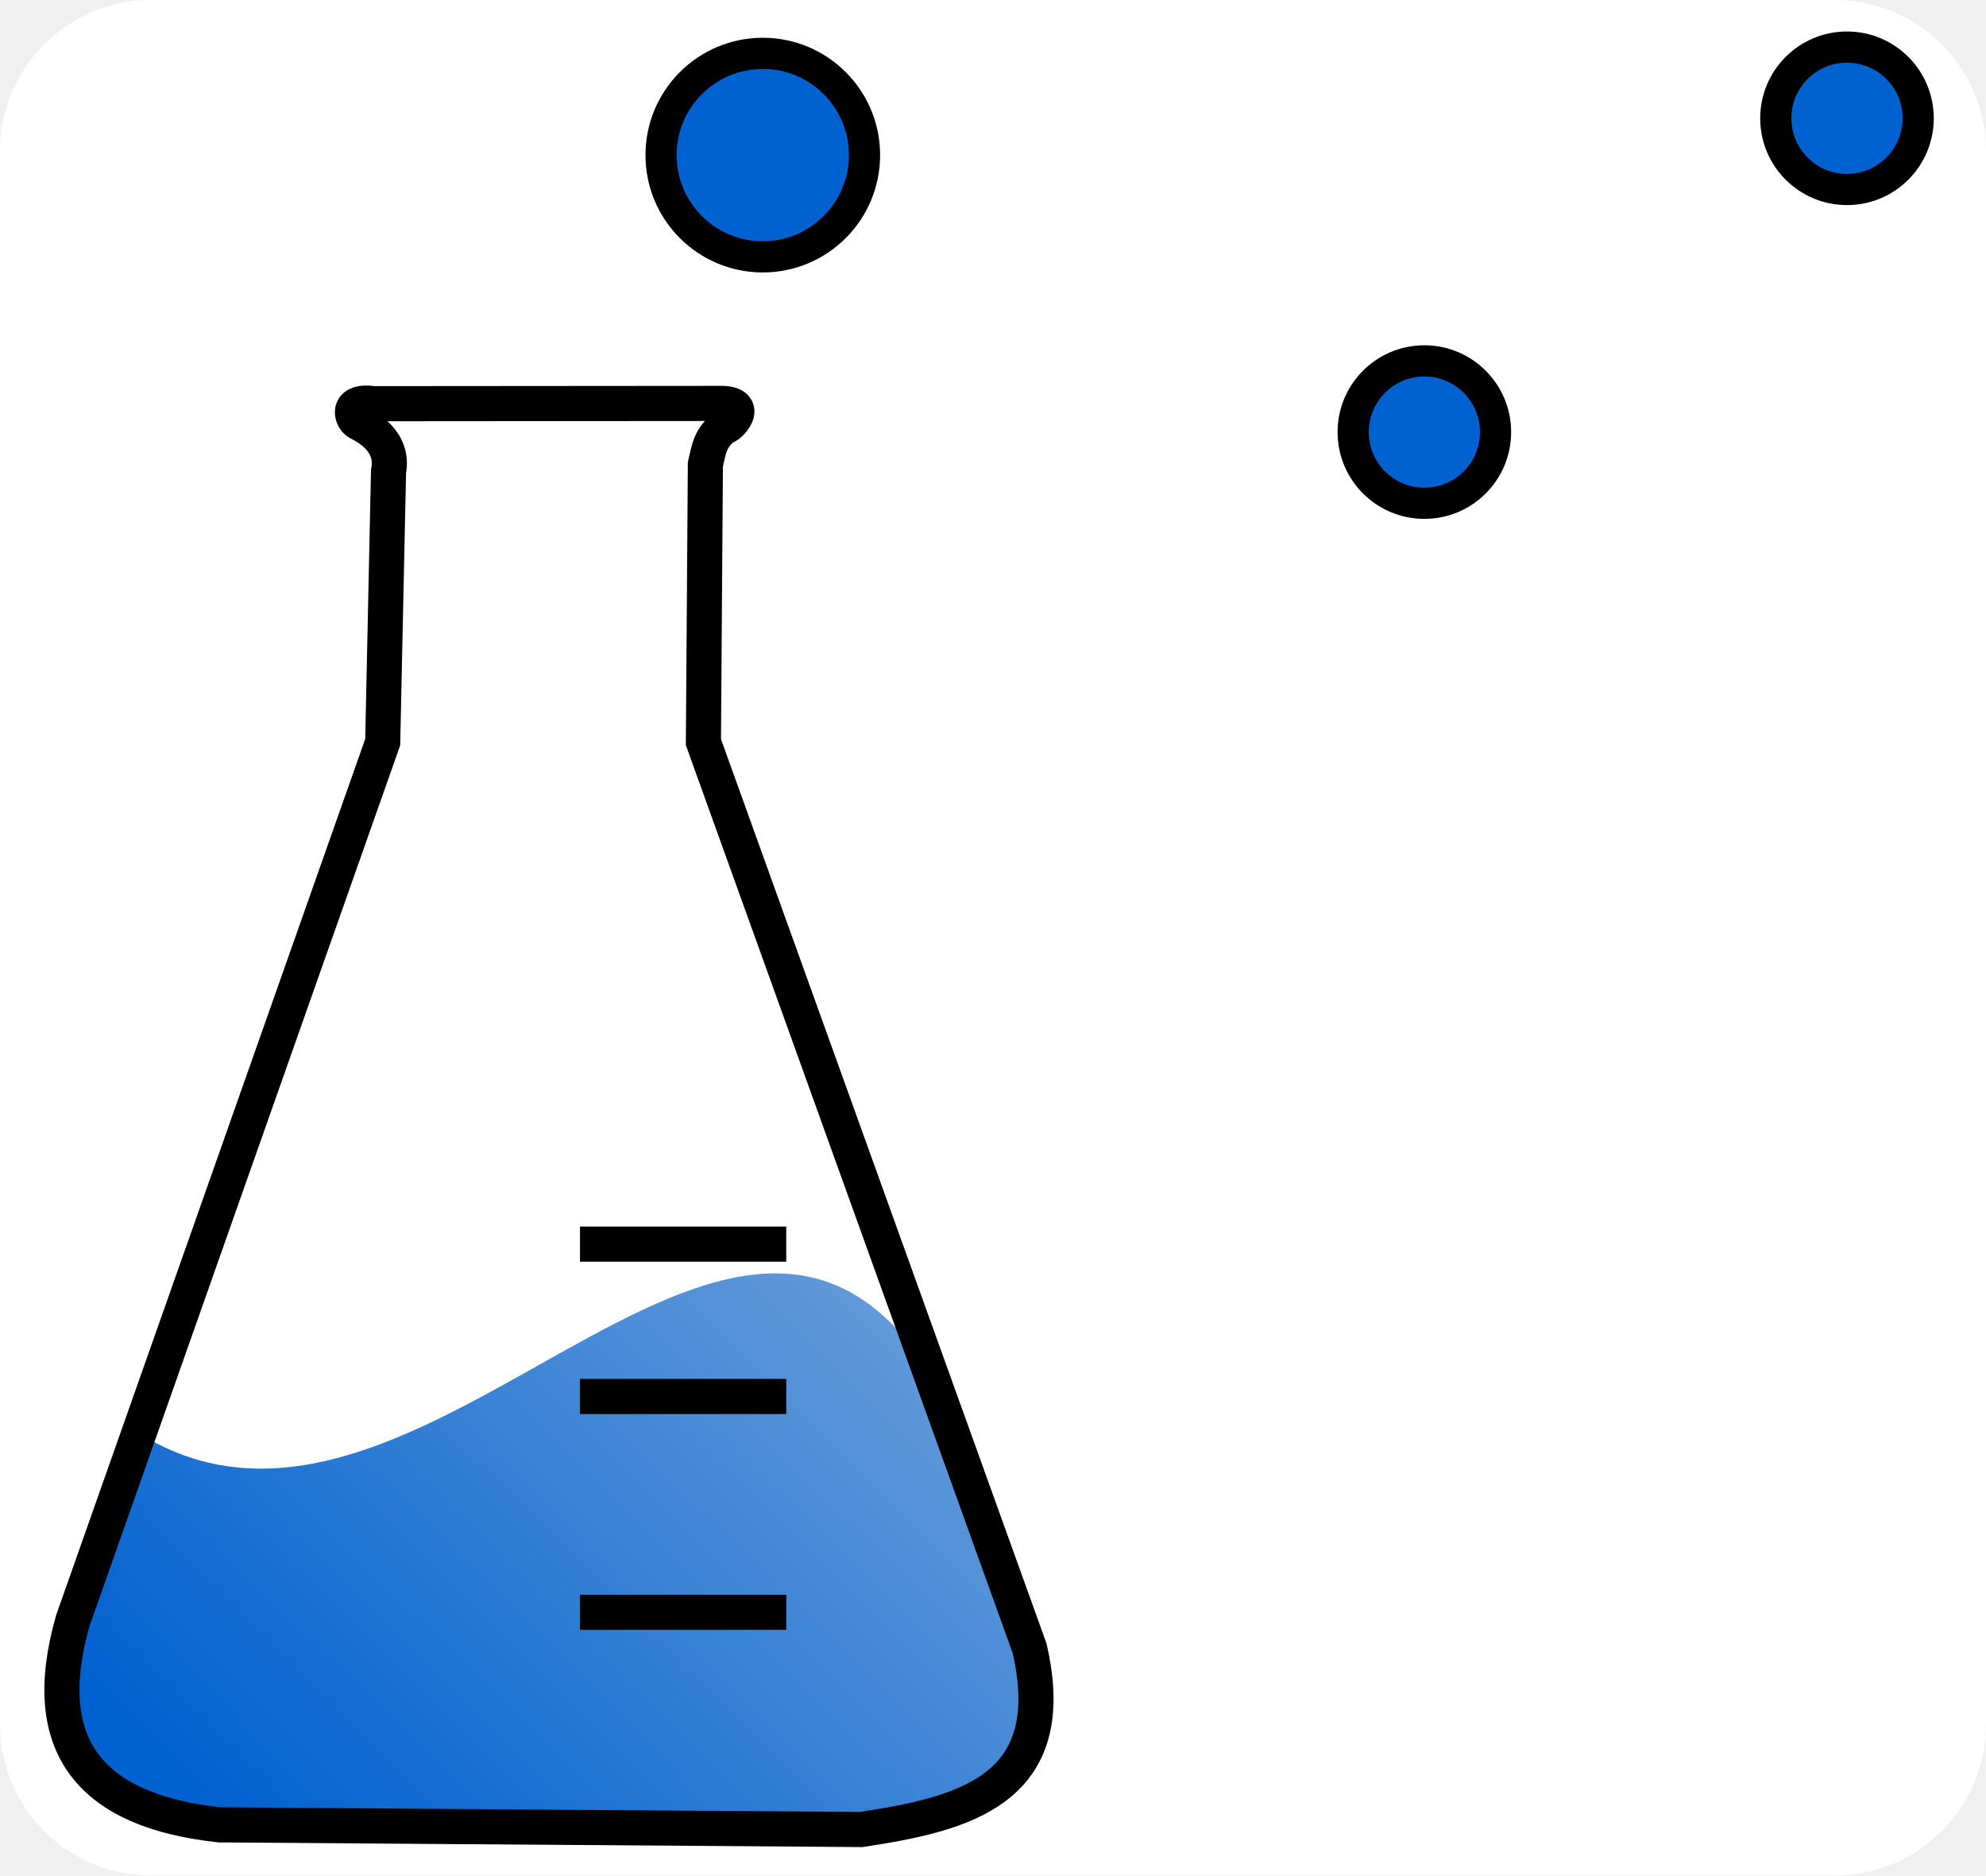
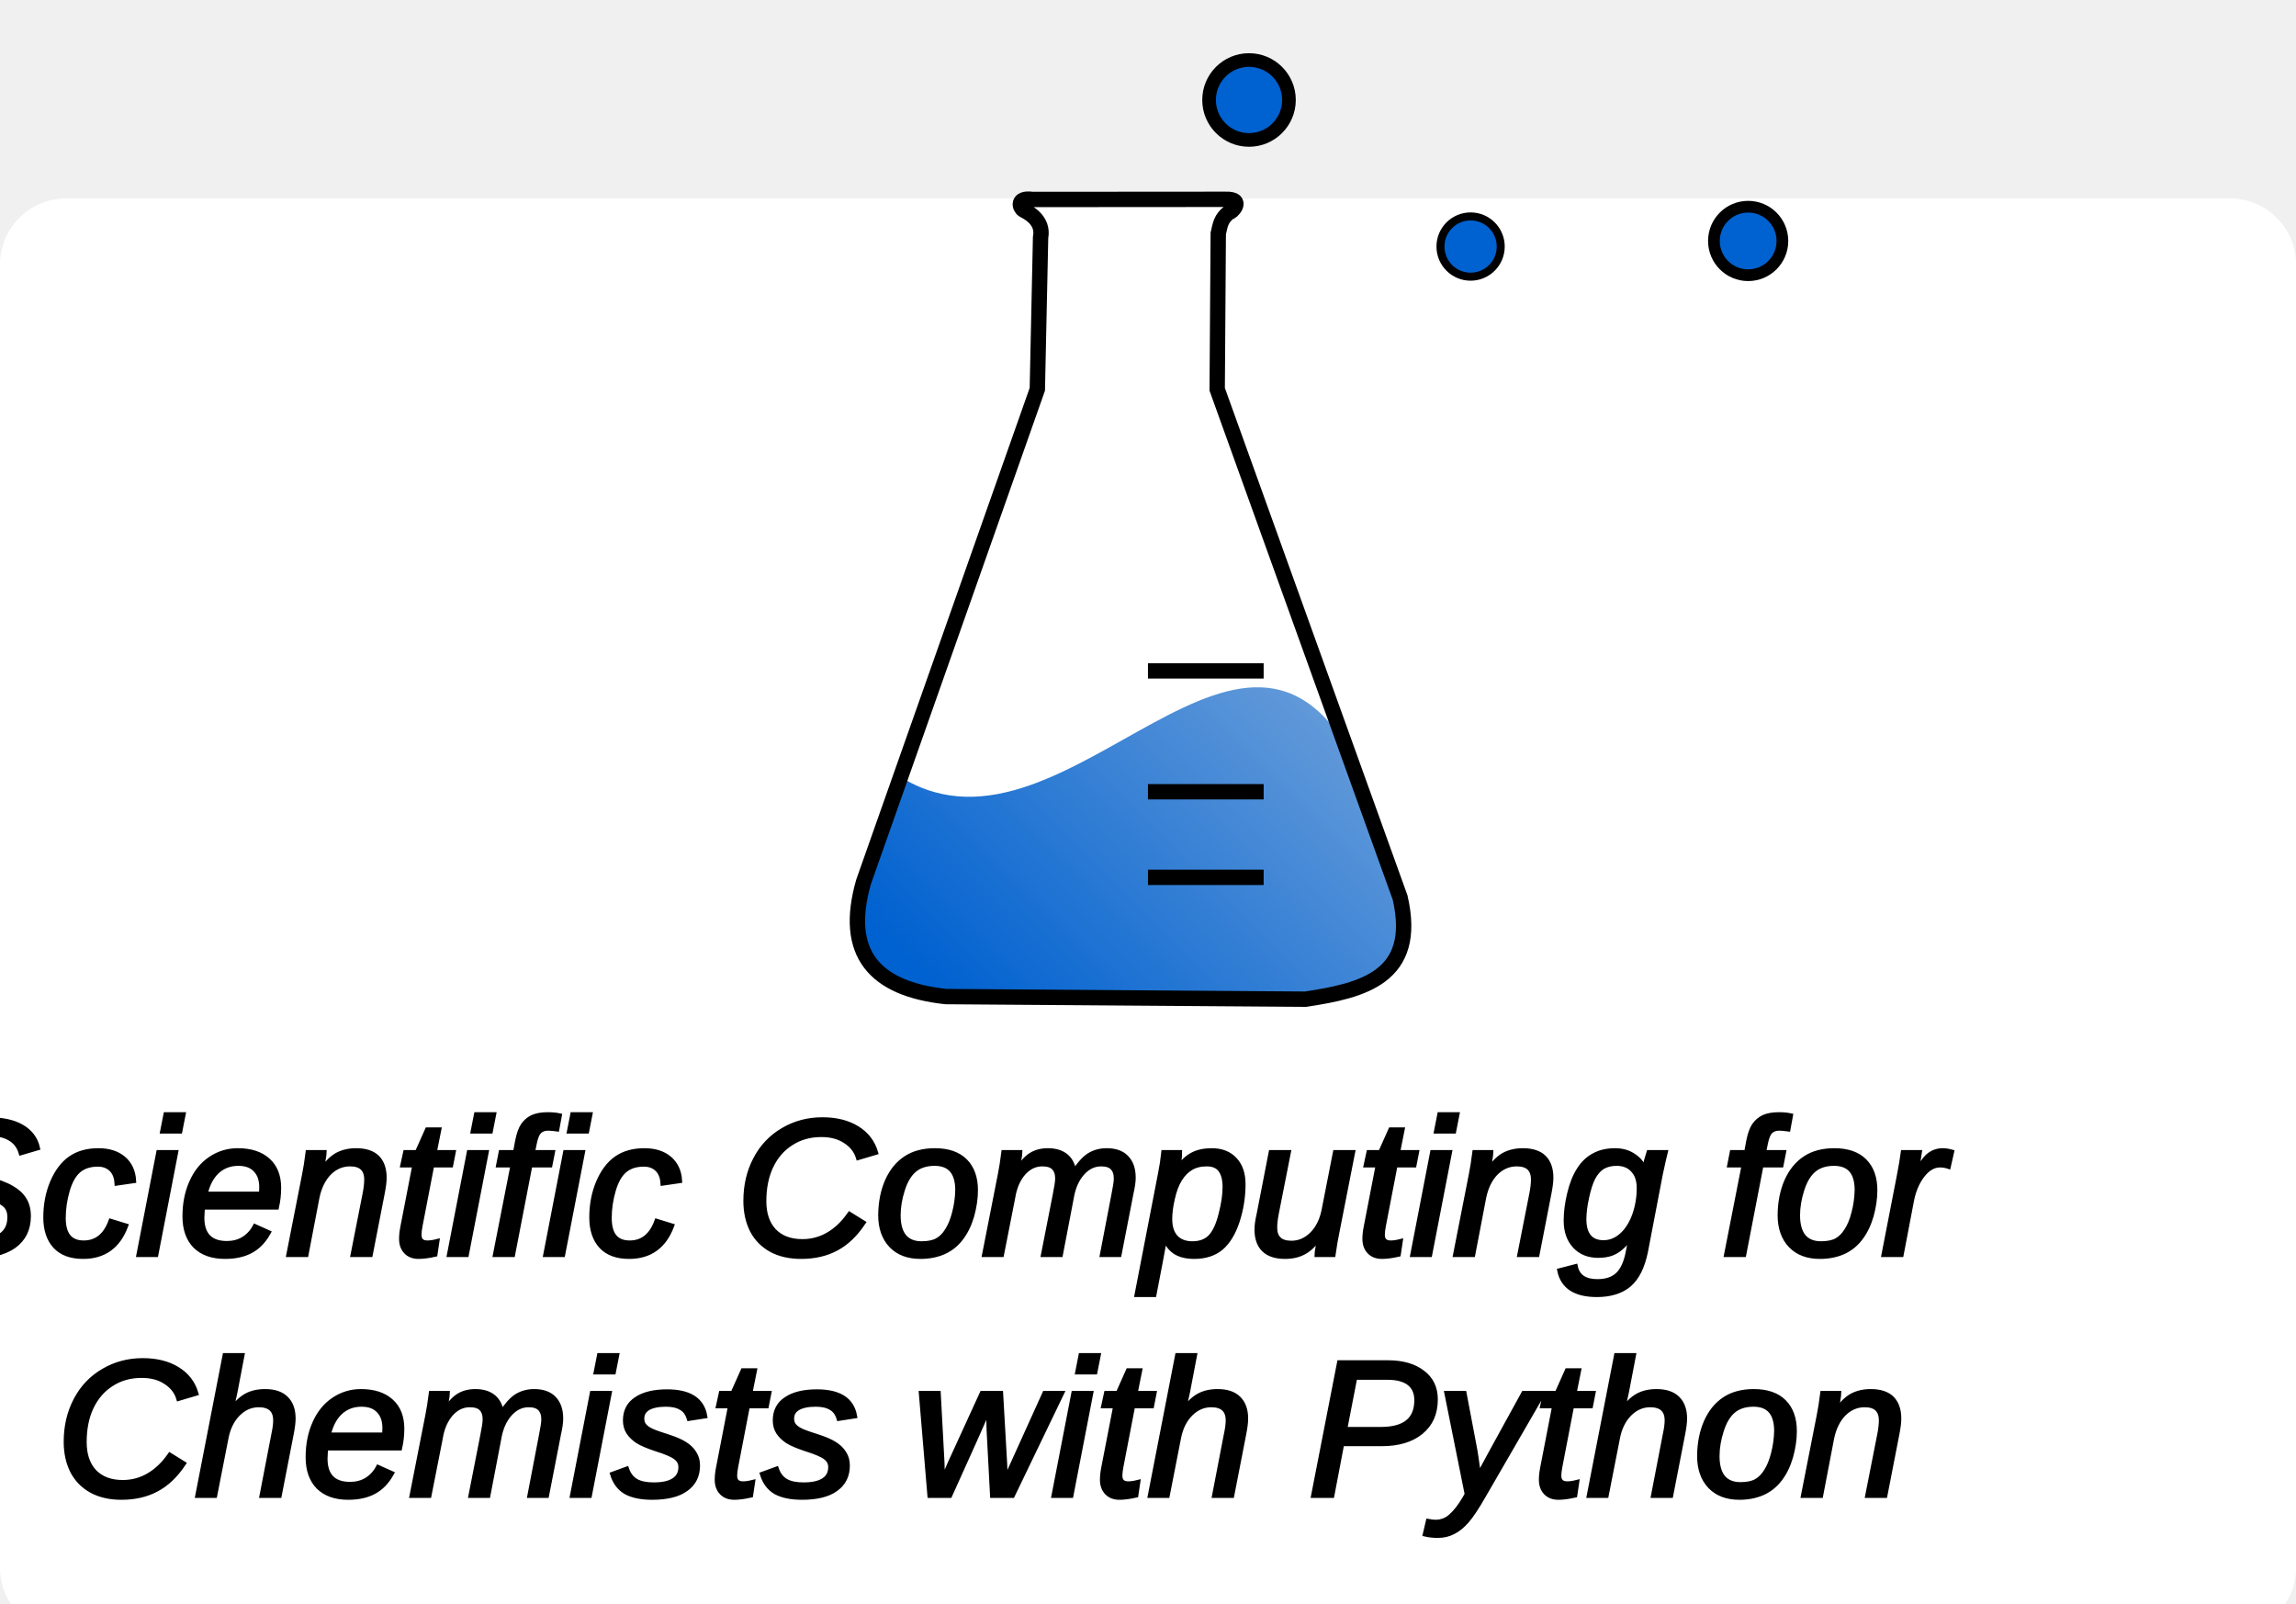
- <svg xmlns="http://www.w3.org/2000/svg" xmlns:xlink="http://www.w3.org/1999/xlink" width="2.005in" height="1.893in" viewBox="0 0 50.935 48.091" version="1.1" id="svg8">
+ <svg xmlns="http://www.w3.org/2000/svg" xmlns:xlink="http://www.w3.org/1999/xlink" width="5.298in" height="3.7in" viewBox="0 0 134.569 93.98" version="1.1" id="svg8">
  <defs id="defs2">
    <linearGradient id="linearGradient5402">
      <stop style="stop-color:#000000;stop-opacity:1;" offset="0" id="stop5400" />
    </linearGradient>
    <linearGradient id="linearGradient5378">
      <stop style="stop-color:#000000;stop-opacity:1;" offset="0" id="stop5376" />
    </linearGradient>
    <linearGradient id="linearGradient4699">
      <stop style="stop-color:#005200;stop-opacity:1;" offset="0" id="stop4697" />
    </linearGradient>
    <linearGradient id="linearGradient4693">
      <stop style="stop-color:#005200;stop-opacity:1;" offset="0" id="stop4691" />
    </linearGradient>
    <linearGradient id="linearGradient4687">
      <stop style="stop-color:#007b00;stop-opacity:1;" offset="0" id="stop4685" />
    </linearGradient>
    <linearGradient id="linearGradient4659">
      <stop style="stop-color:#8300bd;stop-opacity:1;" offset="0" id="stop4657" />
    </linearGradient>
    <linearGradient id="linearGradient4651">
      <stop style="stop-color:#0061d0;stop-opacity:1;" offset="0" id="stop4649" />
    </linearGradient>
    <linearGradient id="linearGradient4645">
      <stop style="stop-color:#005200;stop-opacity:1;" offset="0" id="stop4641" />
      <stop style="stop-color:#005200;stop-opacity:0;" offset="1" id="stop4643" />
    </linearGradient>
    <linearGradient id="liquid_gradient">
      <stop style="stop-color:#0061d0;stop-opacity:1" offset="0" id="stop4029" />
      <stop style="stop-color:#e5e5e5;stop-opacity:1" offset="1" id="stop4031" />
    </linearGradient>
-     <linearGradient xlink:href="#liquid_gradient" id="linearGradient4027" x1="11.298" y1="25.043" x2="26.587" y2="9.589" gradientUnits="userSpaceOnUse" />
+     <linearGradient xlink:href="#liquid_gradient" id="linearGradient4027" x1="11.298" y1="25.043" x2="26.587" y2="9.589" gradientUnits="userSpaceOnUse" gradientTransform="matrix(2.943931,0,0,2.943931,91.77975,-57.93782)" />
  </defs>
-   <g id="layer2" transform="translate(-52.4025,0.4447277)" style="display:none">
+   <g id="layer2" transform="translate(-76.65597,45.50829)" style="display:none">
    <rect style="fill:#ffffff;fill-opacity:1;stroke:none;stroke-width:0.8;stroke-miterlimit:4;stroke-dasharray:none" id="rect1724" width="99.227" height="64.728" x="13.704" y="-3.809" />
  </g>
-   <g id="layer1" transform="translate(-52.4025,0.4447277)">
-     <rect style="fill:#ffffff;stroke-width:0.241" id="rect195" width="50.935" height="48.091" x="52.402" y="-0.445" ry="3.878" />
-     <g id="g836" transform="matrix(2.296965,0,0,2.296965,32.08575,-11.17722)">
-       <path id="path4297-3" style="display:inline;fill:url(#linearGradient4027);fill-opacity:1;fill-rule:evenodd;stroke:none;stroke-width:0.2;stroke-linecap:butt;stroke-linejoin:miter;stroke-miterlimit:4;stroke-dasharray:none;stroke-opacity:1" d="m 10.445,20.703 -0.696,1.971 c -0.408,1.424 0.217,2.13 1.639,2.283 l 7.161,0.052 c 0.917,-0.262 1.957,-0.349 1.882,-2.023 l -0.822,-2.283 c -2.219,-4.934 -5.854,1.972 -9.164,3e-6 z" />
-       <path id="path4152" d="M 15.321,22.671 H 17.624" style="display:inline;fill:none;fill-rule:evenodd;stroke:#000000;stroke-width:0.392;stroke-linecap:butt;stroke-linejoin:miter;stroke-miterlimit:4;stroke-dasharray:none;stroke-opacity:1" />
-       <path style="display:inline;fill:none;fill-rule:evenodd;stroke:#000000;stroke-width:0.392;stroke-linecap:butt;stroke-linejoin:miter;stroke-miterlimit:4;stroke-dasharray:none;stroke-opacity:1" d="M 15.321,20.262 H 17.624" id="path4154" />
-       <path id="path4156" d="M 15.321,18.561 H 17.624" style="display:inline;fill:none;fill-rule:evenodd;stroke:#000000;stroke-width:0.392;stroke-linecap:butt;stroke-linejoin:miter;stroke-miterlimit:4;stroke-dasharray:none;stroke-opacity:1" />
-       <circle style="fill:#0061d0;fill-opacity:1;stroke:#000000;stroke-width:0.348;stroke-miterlimit:4;stroke-dasharray:none;stroke-opacity:1" id="path1460" cx="17.362" cy="6.404" r="1.136" />
-       <circle r="0.795" cy="9.496" cx="-24.749" id="path1460-2" style="fill:#0061d0;fill-opacity:1;stroke:#000000;stroke-width:0.348;stroke-miterlimit:4;stroke-dasharray:none;stroke-opacity:1" transform="scale(-1,1)" />
-       <circle r="0.795" cy="5.993" cx="-29.468" id="path1460-2-7" style="fill:#0061d0;fill-opacity:1;stroke:#000000;stroke-width:0.348;stroke-miterlimit:4;stroke-dasharray:none;stroke-opacity:1" transform="scale(-1,1)" />
-       <path id="path4297" d="m 13.118,12.957 -3.459,9.804 c -0.408,1.424 0.217,2.13 1.639,2.283 l 7.162,0.052 c 1.14,-0.172 2.247,-0.438 1.881,-2.023 L 16.699,12.957 16.721,9.856 c 0.042,-0.181 0.051,-0.293 0.221,-0.427 0.015,0.038 0.33,-0.266 -0.075,-0.253 l -3.845,0.003 c -0.325,-0.047 -0.253,0.167 -0.182,0.208 0.072,0.041 0.412,0.195 0.343,0.549 z" style="display:inline;fill:none;fill-opacity:1;fill-rule:evenodd;stroke:#000000;stroke-width:0.392;stroke-linecap:butt;stroke-linejoin:miter;stroke-miterlimit:4;stroke-dasharray:none;stroke-opacity:1" />
+   <g id="layer1" transform="translate(-76.65597,45.50829)">
+     <rect style="fill:#ffffff;stroke-width:0.241" id="rect195" width="134.575" height="84.104" x="76.656" y="-33.885" ry="3.878" rx="3.878" />
+     <circle style="fill:#0061d0;fill-opacity:1;stroke:#000000;stroke-width:0.469;stroke-miterlimit:4;stroke-dasharray:none;stroke-opacity:1" id="path1460" cx="162.848" cy="-31.062" r="1.766" />
+     <circle r="2.341" cy="-39.65" cx="-149.861" id="path1460-2" style="fill:#0061d0;fill-opacity:1;stroke:#000000;stroke-width:0.8;stroke-miterlimit:4;stroke-dasharray:none;stroke-opacity:1" transform="scale(-1,1)" />
+     <circle r="2.007" cy="-31.39" cx="-179.116" id="path1460-2-7" style="fill:#0061d0;fill-opacity:1;stroke:#000000;stroke-width:0.686;stroke-miterlimit:4;stroke-dasharray:none;stroke-opacity:1" transform="scale(-1,1)" />
+     <g id="g461" transform="translate(7.054724,-2.905031)">
+       <path id="path4297-3" style="display:inline;fill:url(#linearGradient4027);fill-opacity:1;fill-rule:evenodd;stroke:none;stroke-width:0.459;stroke-linecap:butt;stroke-linejoin:miter;stroke-miterlimit:4;stroke-dasharray:none;stroke-opacity:1" d="m 122.528,3.009 -2.048,5.804 c -1.202,4.191 0.638,6.27 4.824,6.72 l 21.082,0.154 c 2.699,-0.77 5.76,-1.026 5.539,-5.956 l -2.419,-6.721 c -6.533,-14.525 -17.234,5.806 -26.979,8.8e-6 z" />
+       <path id="path4152" d="m 136.883,8.803 h 6.781" style="display:inline;fill:none;fill-rule:evenodd;stroke:#000000;stroke-width:0.9;stroke-linecap:butt;stroke-linejoin:miter;stroke-miterlimit:4;stroke-dasharray:none;stroke-opacity:1" />
+       <path style="display:inline;fill:none;fill-rule:evenodd;stroke:#000000;stroke-width:0.9;stroke-linecap:butt;stroke-linejoin:miter;stroke-miterlimit:4;stroke-dasharray:none;stroke-opacity:1" d="m 136.883,3.788 h 6.781" id="path4154" />
+       <path id="path4156" d="m 136.883,-3.295 h 6.781" style="display:inline;fill:none;fill-rule:evenodd;stroke:#000000;stroke-width:0.9;stroke-linecap:butt;stroke-linejoin:miter;stroke-miterlimit:4;stroke-dasharray:none;stroke-opacity:1" />
+       <path id="path4297" d="M 130.399,-19.795 120.215,9.069 c -1.202,4.191 0.638,6.27 4.824,6.72 l 21.083,0.153 c 3.355,-0.508 6.615,-1.29 5.539,-5.956 l -10.72,-29.78 0.063,-9.128 c 0.123,-0.532 0.151,-0.863 0.652,-1.257 0.043,0.111 0.972,-0.782 -0.22,-0.745 l -11.32,0.008 c -0.956,-0.137 -0.746,0.491 -0.535,0.611 0.211,0.12 1.213,0.574 1.009,1.617 z" style="display:inline;fill:none;fill-opacity:1;fill-rule:evenodd;stroke:#000000;stroke-width:0.9;stroke-linecap:butt;stroke-linejoin:miter;stroke-miterlimit:4;stroke-dasharray:none;stroke-opacity:1" />
    </g>
+     <text xml:space="preserve" style="font-style:italic;font-size:11.289px;font-family:Arial;-inkscape-font-specification:'Arial Italic';text-align:center;writing-mode:lr-tb;direction:ltr;text-anchor:middle;fill:#000000;fill-opacity:1;stroke:#000000;stroke-width:0.3;stroke-linecap:round" x="142.028" y="27.997" id="text1">
+       <tspan id="tspan1" style="font-size:11.289px;fill:#000000;fill-opacity:1;stroke-width:0.3" x="142.028" y="27.997">Scientific Computing for</tspan>
+       <tspan style="font-size:11.289px;fill:#000000;fill-opacity:1;stroke-width:0.3" x="142.028" y="42.109" id="tspan2">Chemists with Python</tspan>
+     </text>
  </g>
</svg>
